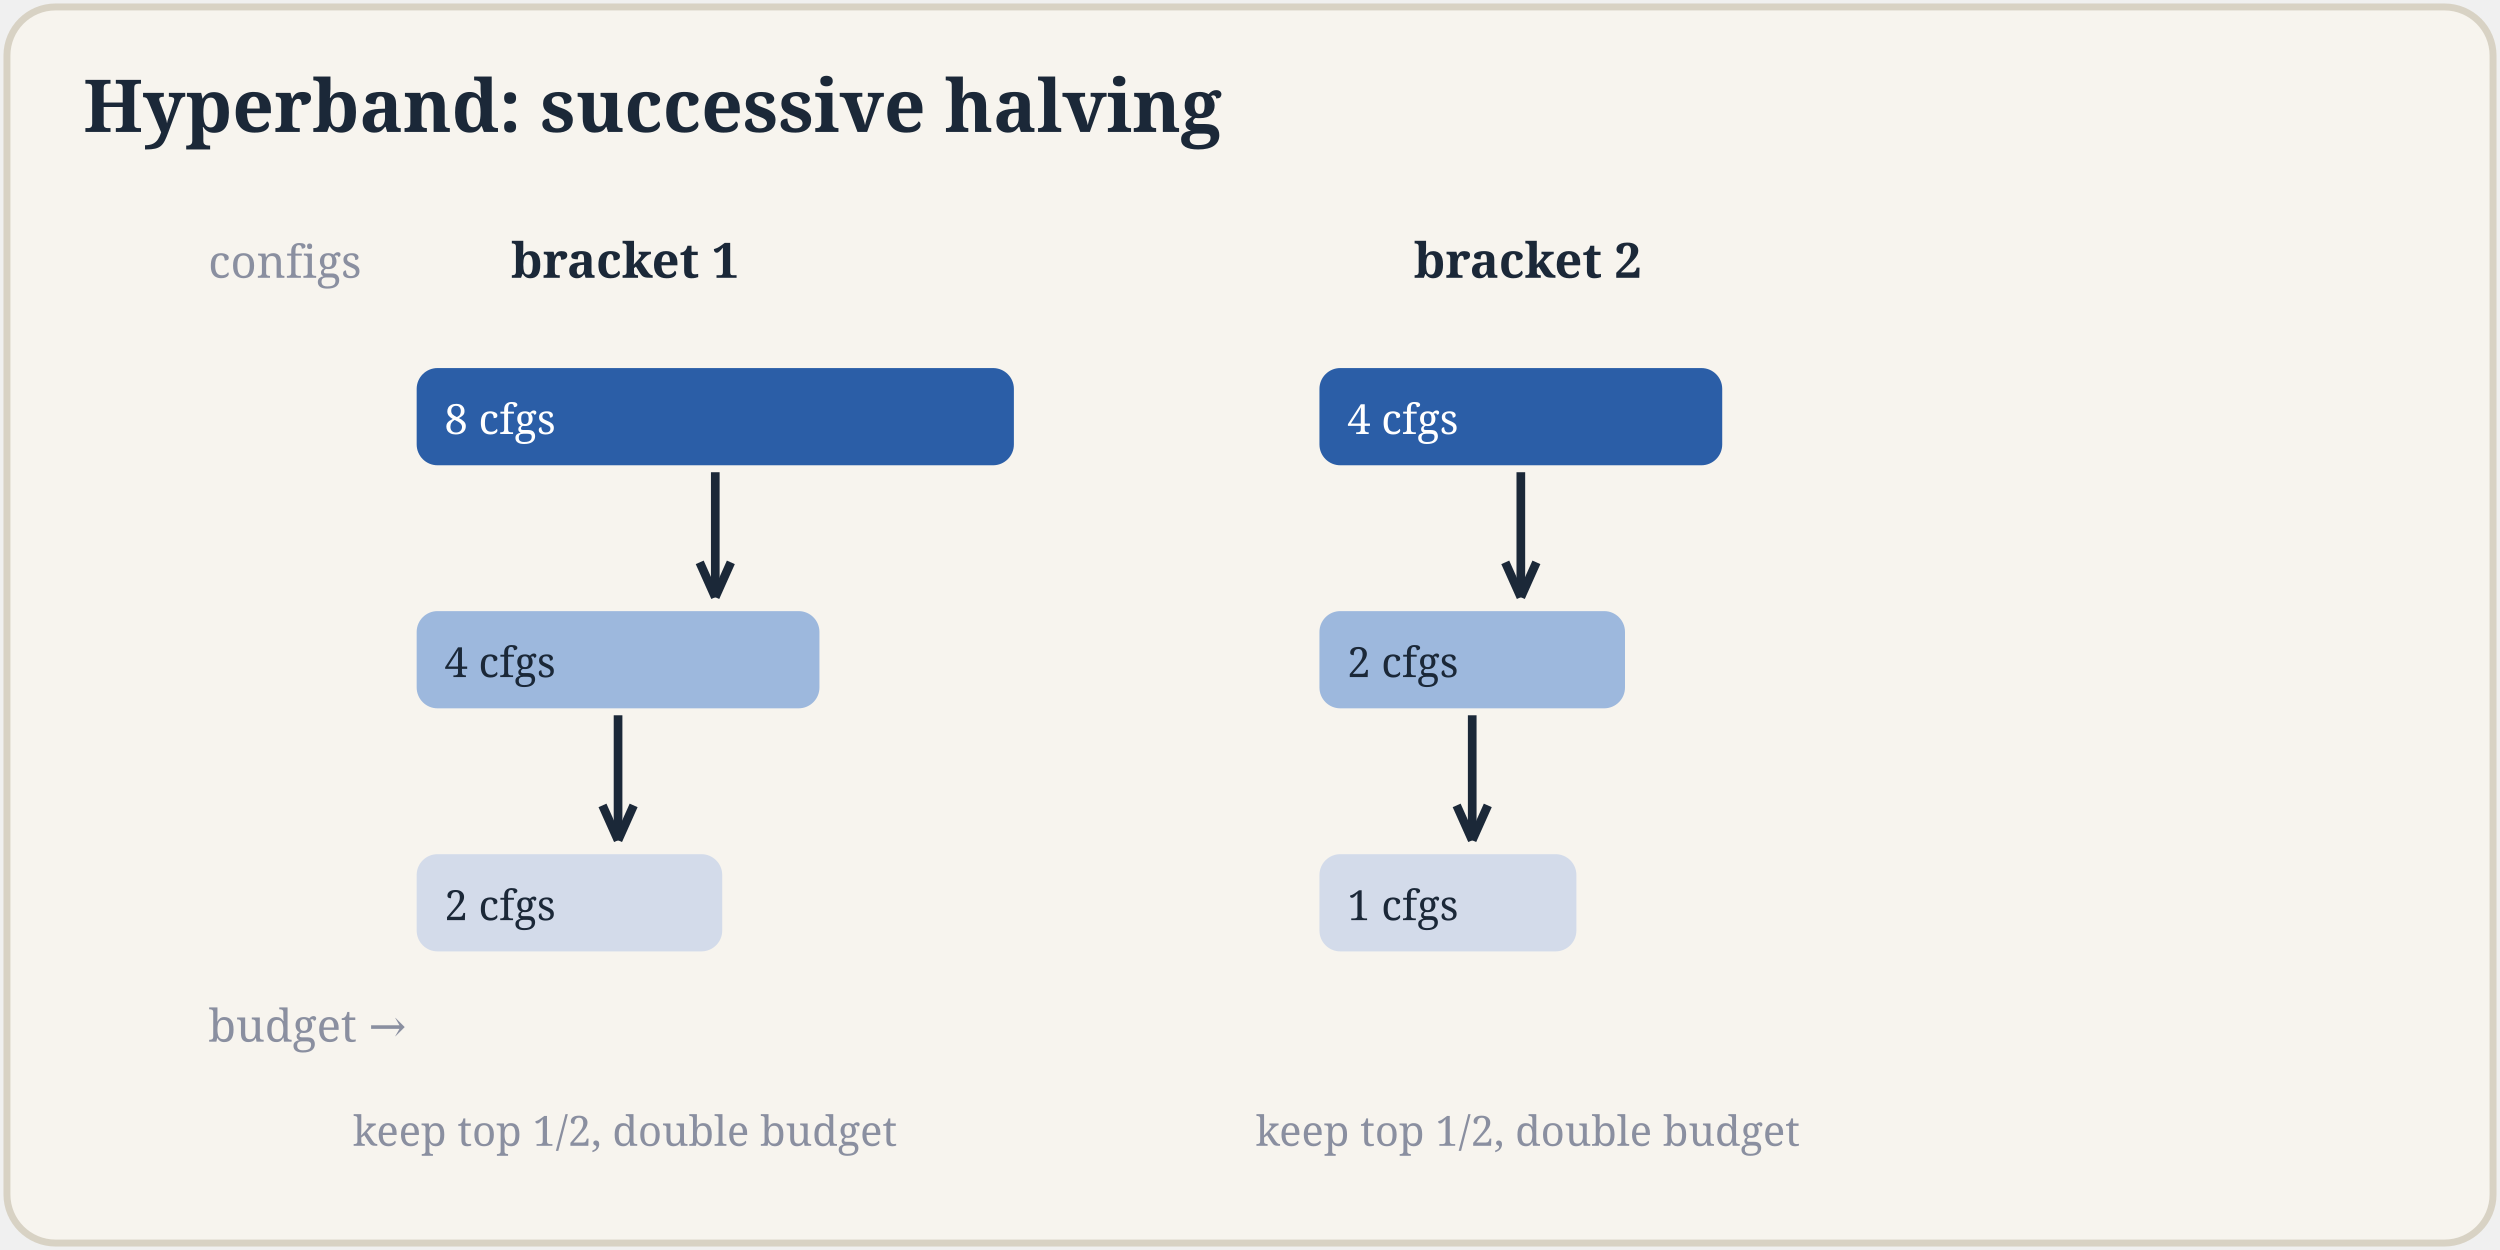
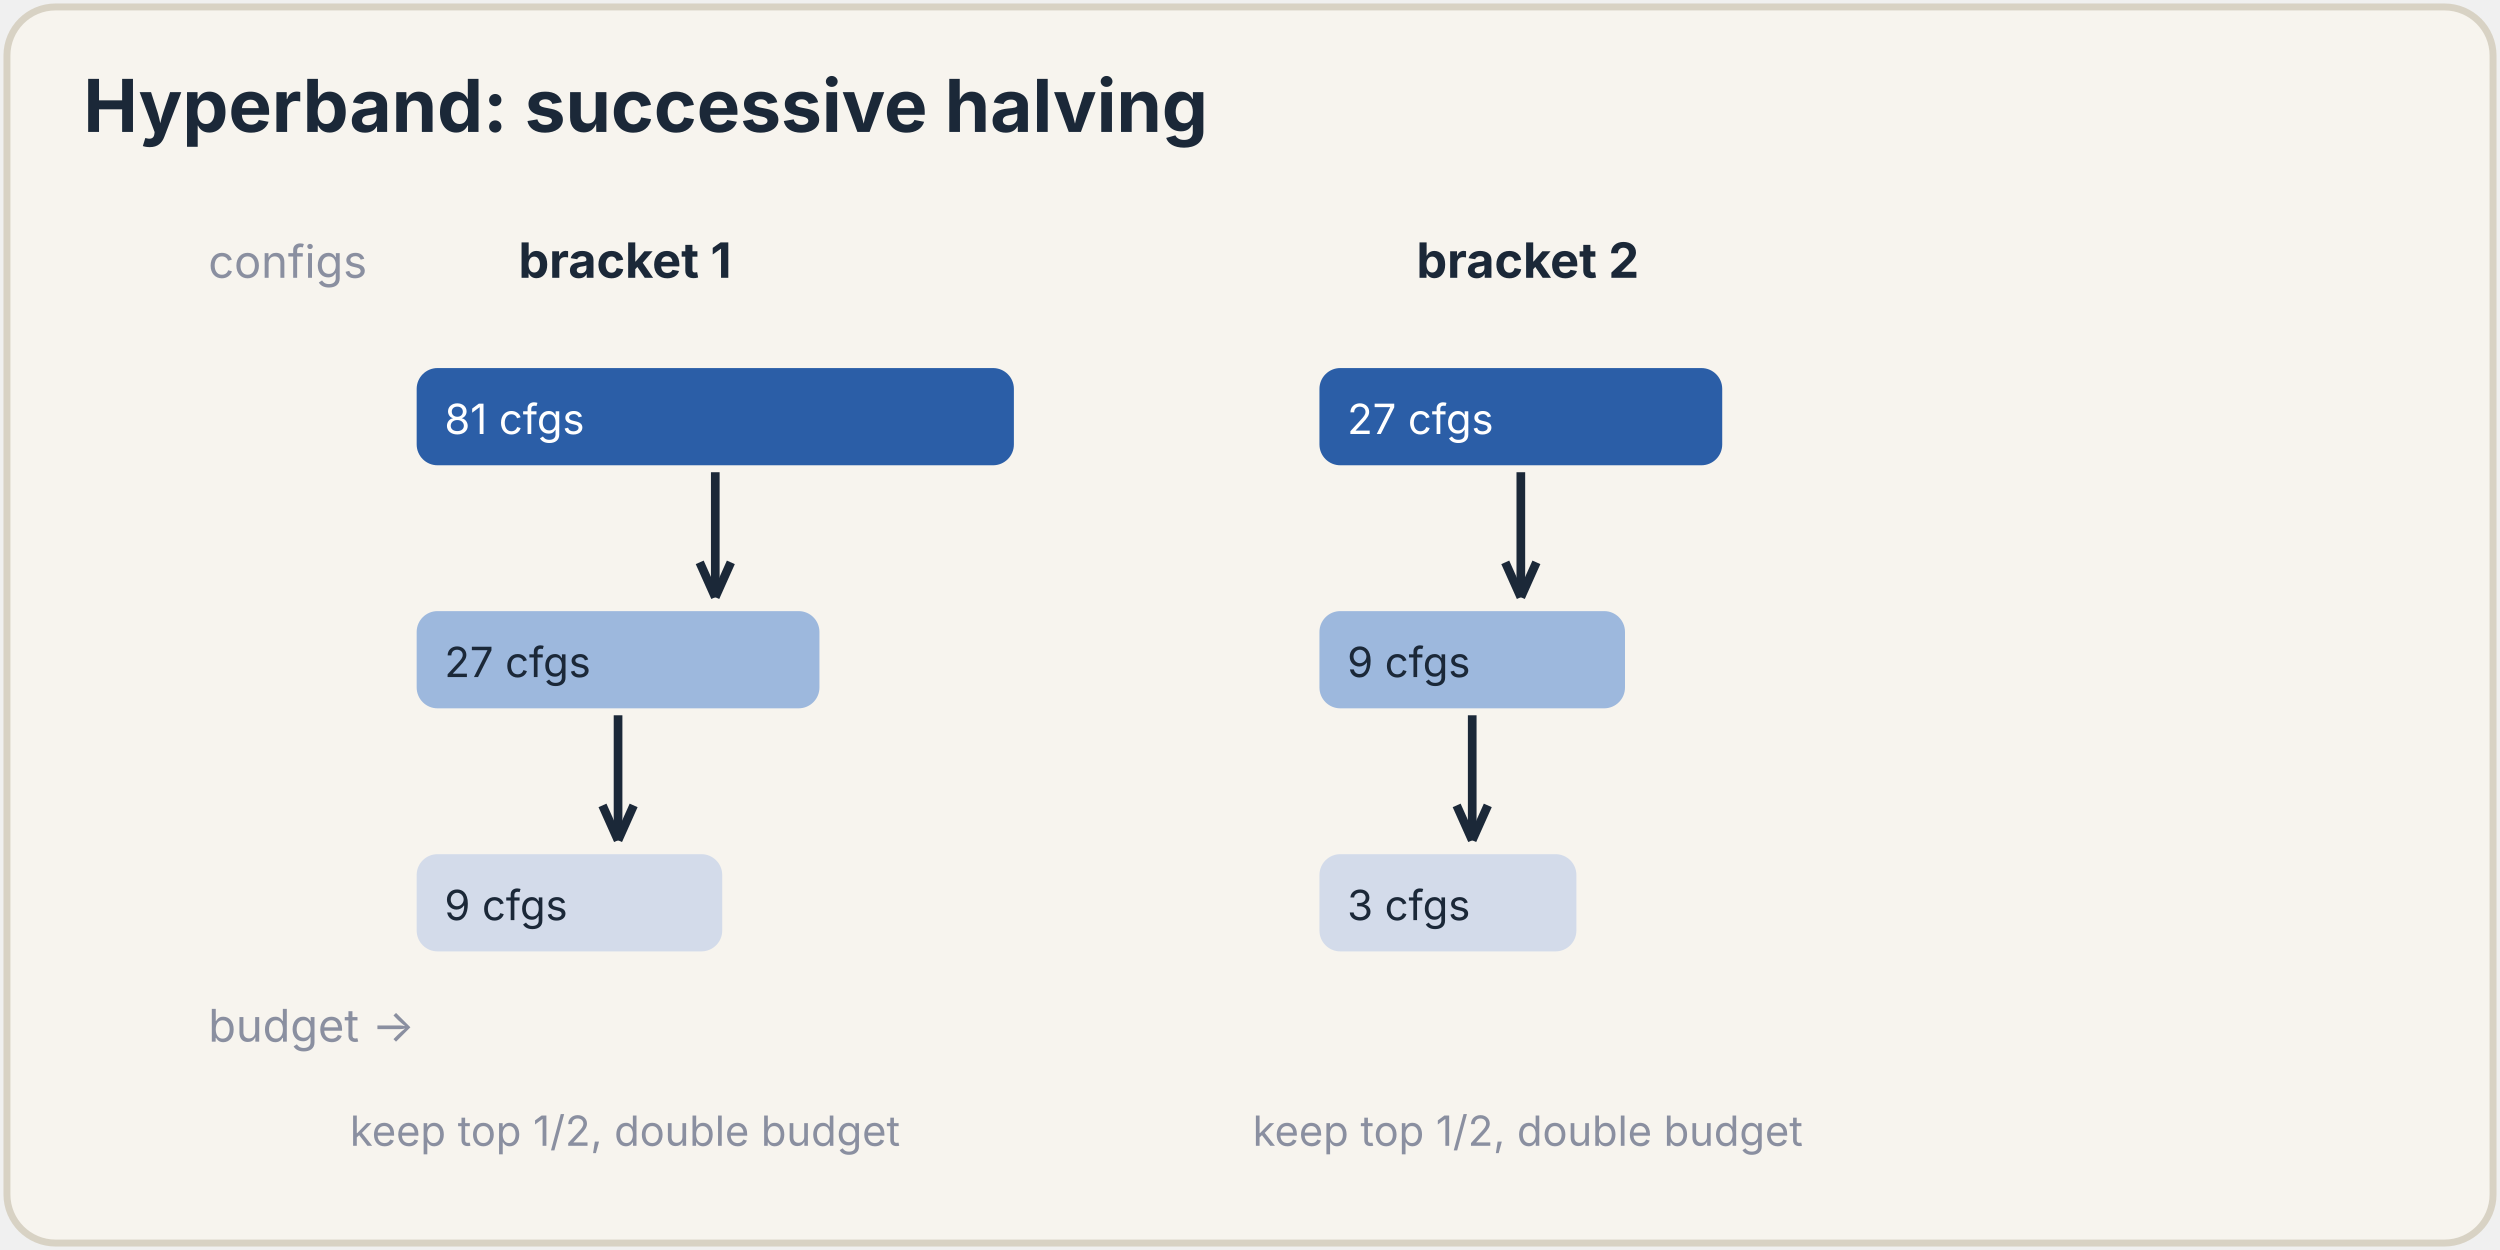
- <svg xmlns="http://www.w3.org/2000/svg" viewBox="0 0 720 360" font-family="Georgia, serif">
+ <svg xmlns="http://www.w3.org/2000/svg" viewBox="0 0 720 360" font-family="Anthropic Sans, Inter, 'Source Sans 3', 'IBM Plex Sans', sans-serif">
  <rect x="2" y="2" width="716" height="356" rx="14" fill="#F7F4EE" stroke="#D8D2C4" stroke-width="2" />
  <text x="24" y="38" font-size="21" font-weight="bold" fill="#1B2838">Hyperband: successive halving</text>
  <text x="60" y="80" font-size="13" fill="#8A8FA0" text-anchor="start">configs</text>
  <text x="60" y="300" font-size="13" fill="#8A8FA0" text-anchor="start">budget →</text>
  <text x="180" y="80" font-size="14" fill="#1B2838" text-anchor="middle" font-weight="bold">bracket 1</text>
  <rect x="120" y="106" width="172" height="28" rx="6" fill="#2B5EA7" />
-   <text x="128" y="125" font-size="12" fill="#FFFFFF" text-anchor="start">8 cfgs</text>
+   <text x="128" y="125" font-size="12" fill="#FFFFFF" text-anchor="start">81 cfgs</text>
  <line x1="206.0" y1="136" x2="206.0" y2="172" stroke="#1B2838" stroke-width="2.5" />
  <line x1="206.0" y1="172" x2="210.485" y2="161.956" stroke="#1B2838" stroke-width="2.5" />
  <line x1="206.0" y1="172" x2="201.515" y2="161.956" stroke="#1B2838" stroke-width="2.5" />
  <rect x="120" y="176" width="116" height="28" rx="6" fill="#9DB8DD" />
-   <text x="128" y="195" font-size="12" fill="#1B2838" text-anchor="start">4 cfgs</text>
+   <text x="128" y="195" font-size="12" fill="#1B2838" text-anchor="start">27 cfgs</text>
  <line x1="178.0" y1="206" x2="178.0" y2="242" stroke="#1B2838" stroke-width="2.5" />
  <line x1="178.0" y1="242" x2="182.485" y2="231.956" stroke="#1B2838" stroke-width="2.5" />
  <line x1="178.0" y1="242" x2="173.515" y2="231.956" stroke="#1B2838" stroke-width="2.5" />
  <rect x="120" y="246" width="88" height="28" rx="6" fill="#D3DBEA" />
-   <text x="128" y="265" font-size="12" fill="#1B2838" text-anchor="start">2 cfgs</text>
+   <text x="128" y="265" font-size="12" fill="#1B2838" text-anchor="start">9 cfgs</text>
  <text x="180" y="330" font-size="12" fill="#8A8FA0" text-anchor="middle">keep top 1/2, double budget</text>
  <text x="440" y="80" font-size="14" fill="#1B2838" text-anchor="middle" font-weight="bold">bracket 2</text>
  <rect x="380" y="106" width="116" height="28" rx="6" fill="#2B5EA7" />
-   <text x="388" y="125" font-size="12" fill="#FFFFFF" text-anchor="start">4 cfgs</text>
+   <text x="388" y="125" font-size="12" fill="#FFFFFF" text-anchor="start">27 cfgs</text>
  <line x1="438.0" y1="136" x2="438.0" y2="172" stroke="#1B2838" stroke-width="2.5" />
  <line x1="438.0" y1="172" x2="442.485" y2="161.956" stroke="#1B2838" stroke-width="2.5" />
  <line x1="438.0" y1="172" x2="433.515" y2="161.956" stroke="#1B2838" stroke-width="2.5" />
  <rect x="380" y="176" width="88" height="28" rx="6" fill="#9DB8DD" />
-   <text x="388" y="195" font-size="12" fill="#1B2838" text-anchor="start">2 cfgs</text>
+   <text x="388" y="195" font-size="12" fill="#1B2838" text-anchor="start">9 cfgs</text>
  <line x1="424.0" y1="206" x2="424.0" y2="242" stroke="#1B2838" stroke-width="2.5" />
  <line x1="424.0" y1="242" x2="428.485" y2="231.956" stroke="#1B2838" stroke-width="2.5" />
  <line x1="424.0" y1="242" x2="419.515" y2="231.956" stroke="#1B2838" stroke-width="2.5" />
  <rect x="380" y="246" width="74" height="28" rx="6" fill="#D3DBEA" />
-   <text x="388" y="265" font-size="12" fill="#1B2838" text-anchor="start">1 cfgs</text>
+   <text x="388" y="265" font-size="12" fill="#1B2838" text-anchor="start">3 cfgs</text>
  <text x="440" y="330" font-size="12" fill="#8A8FA0" text-anchor="middle">keep top 1/2, double budget</text>
</svg>
